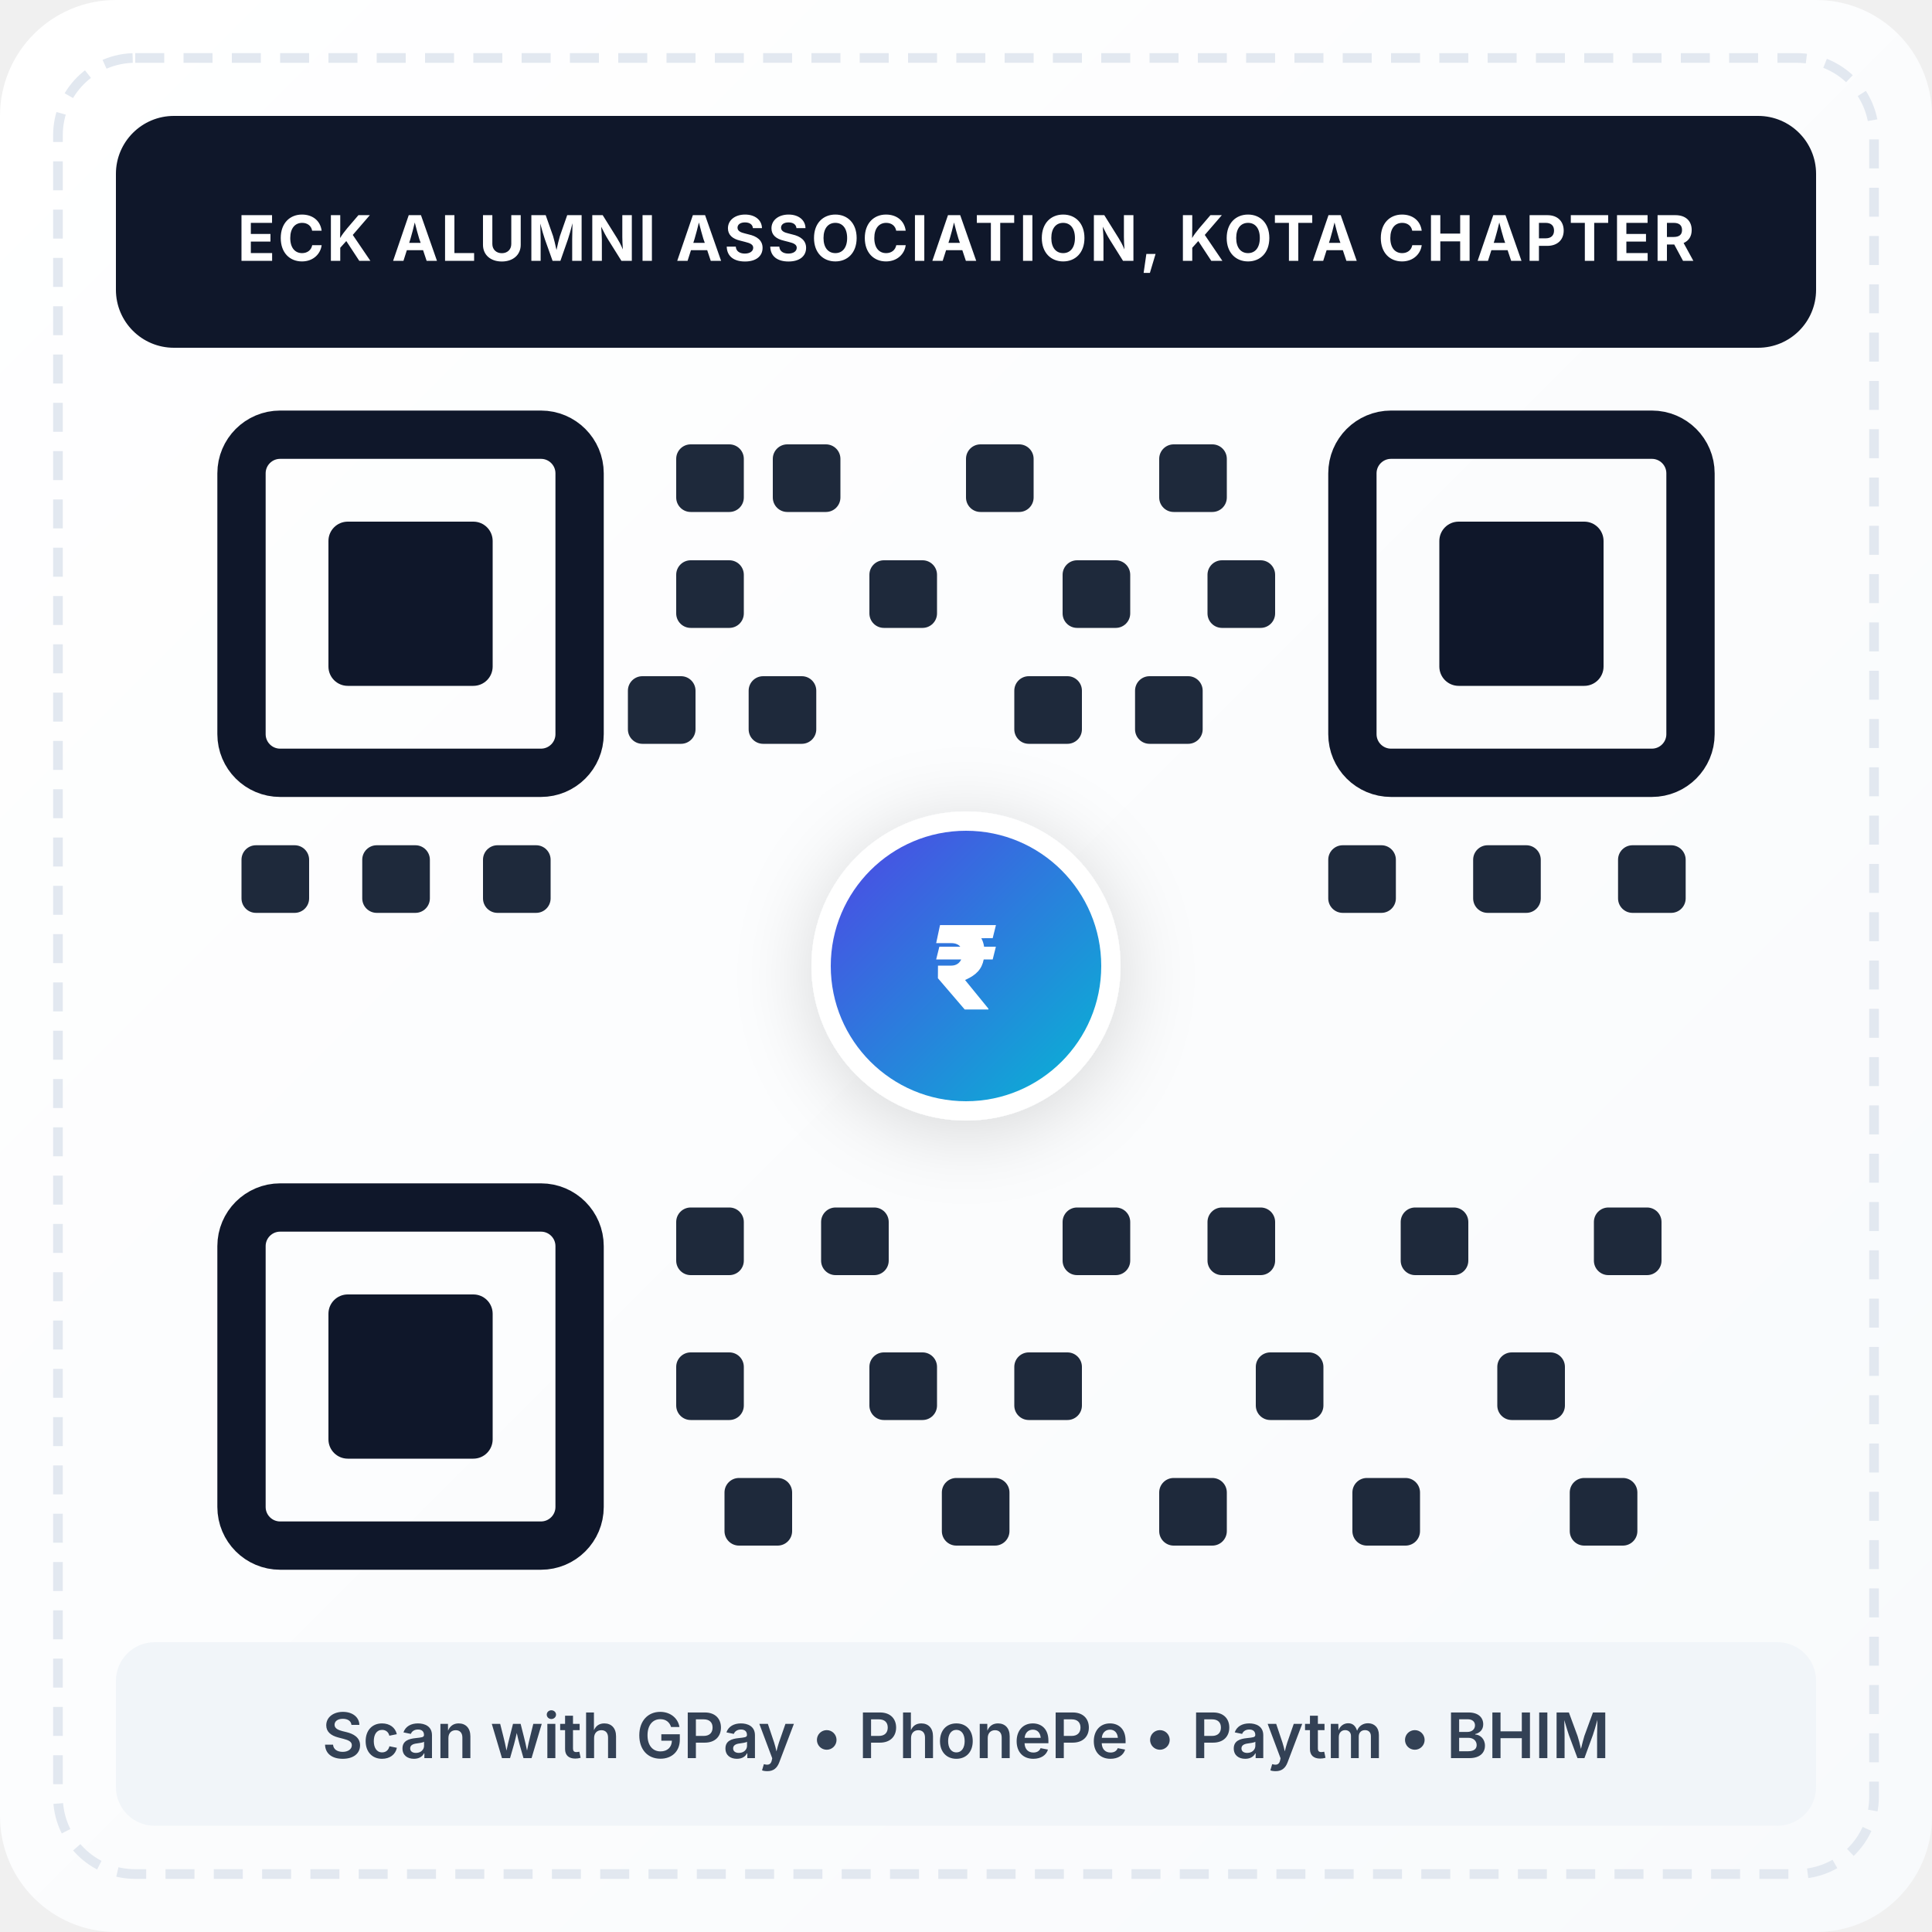
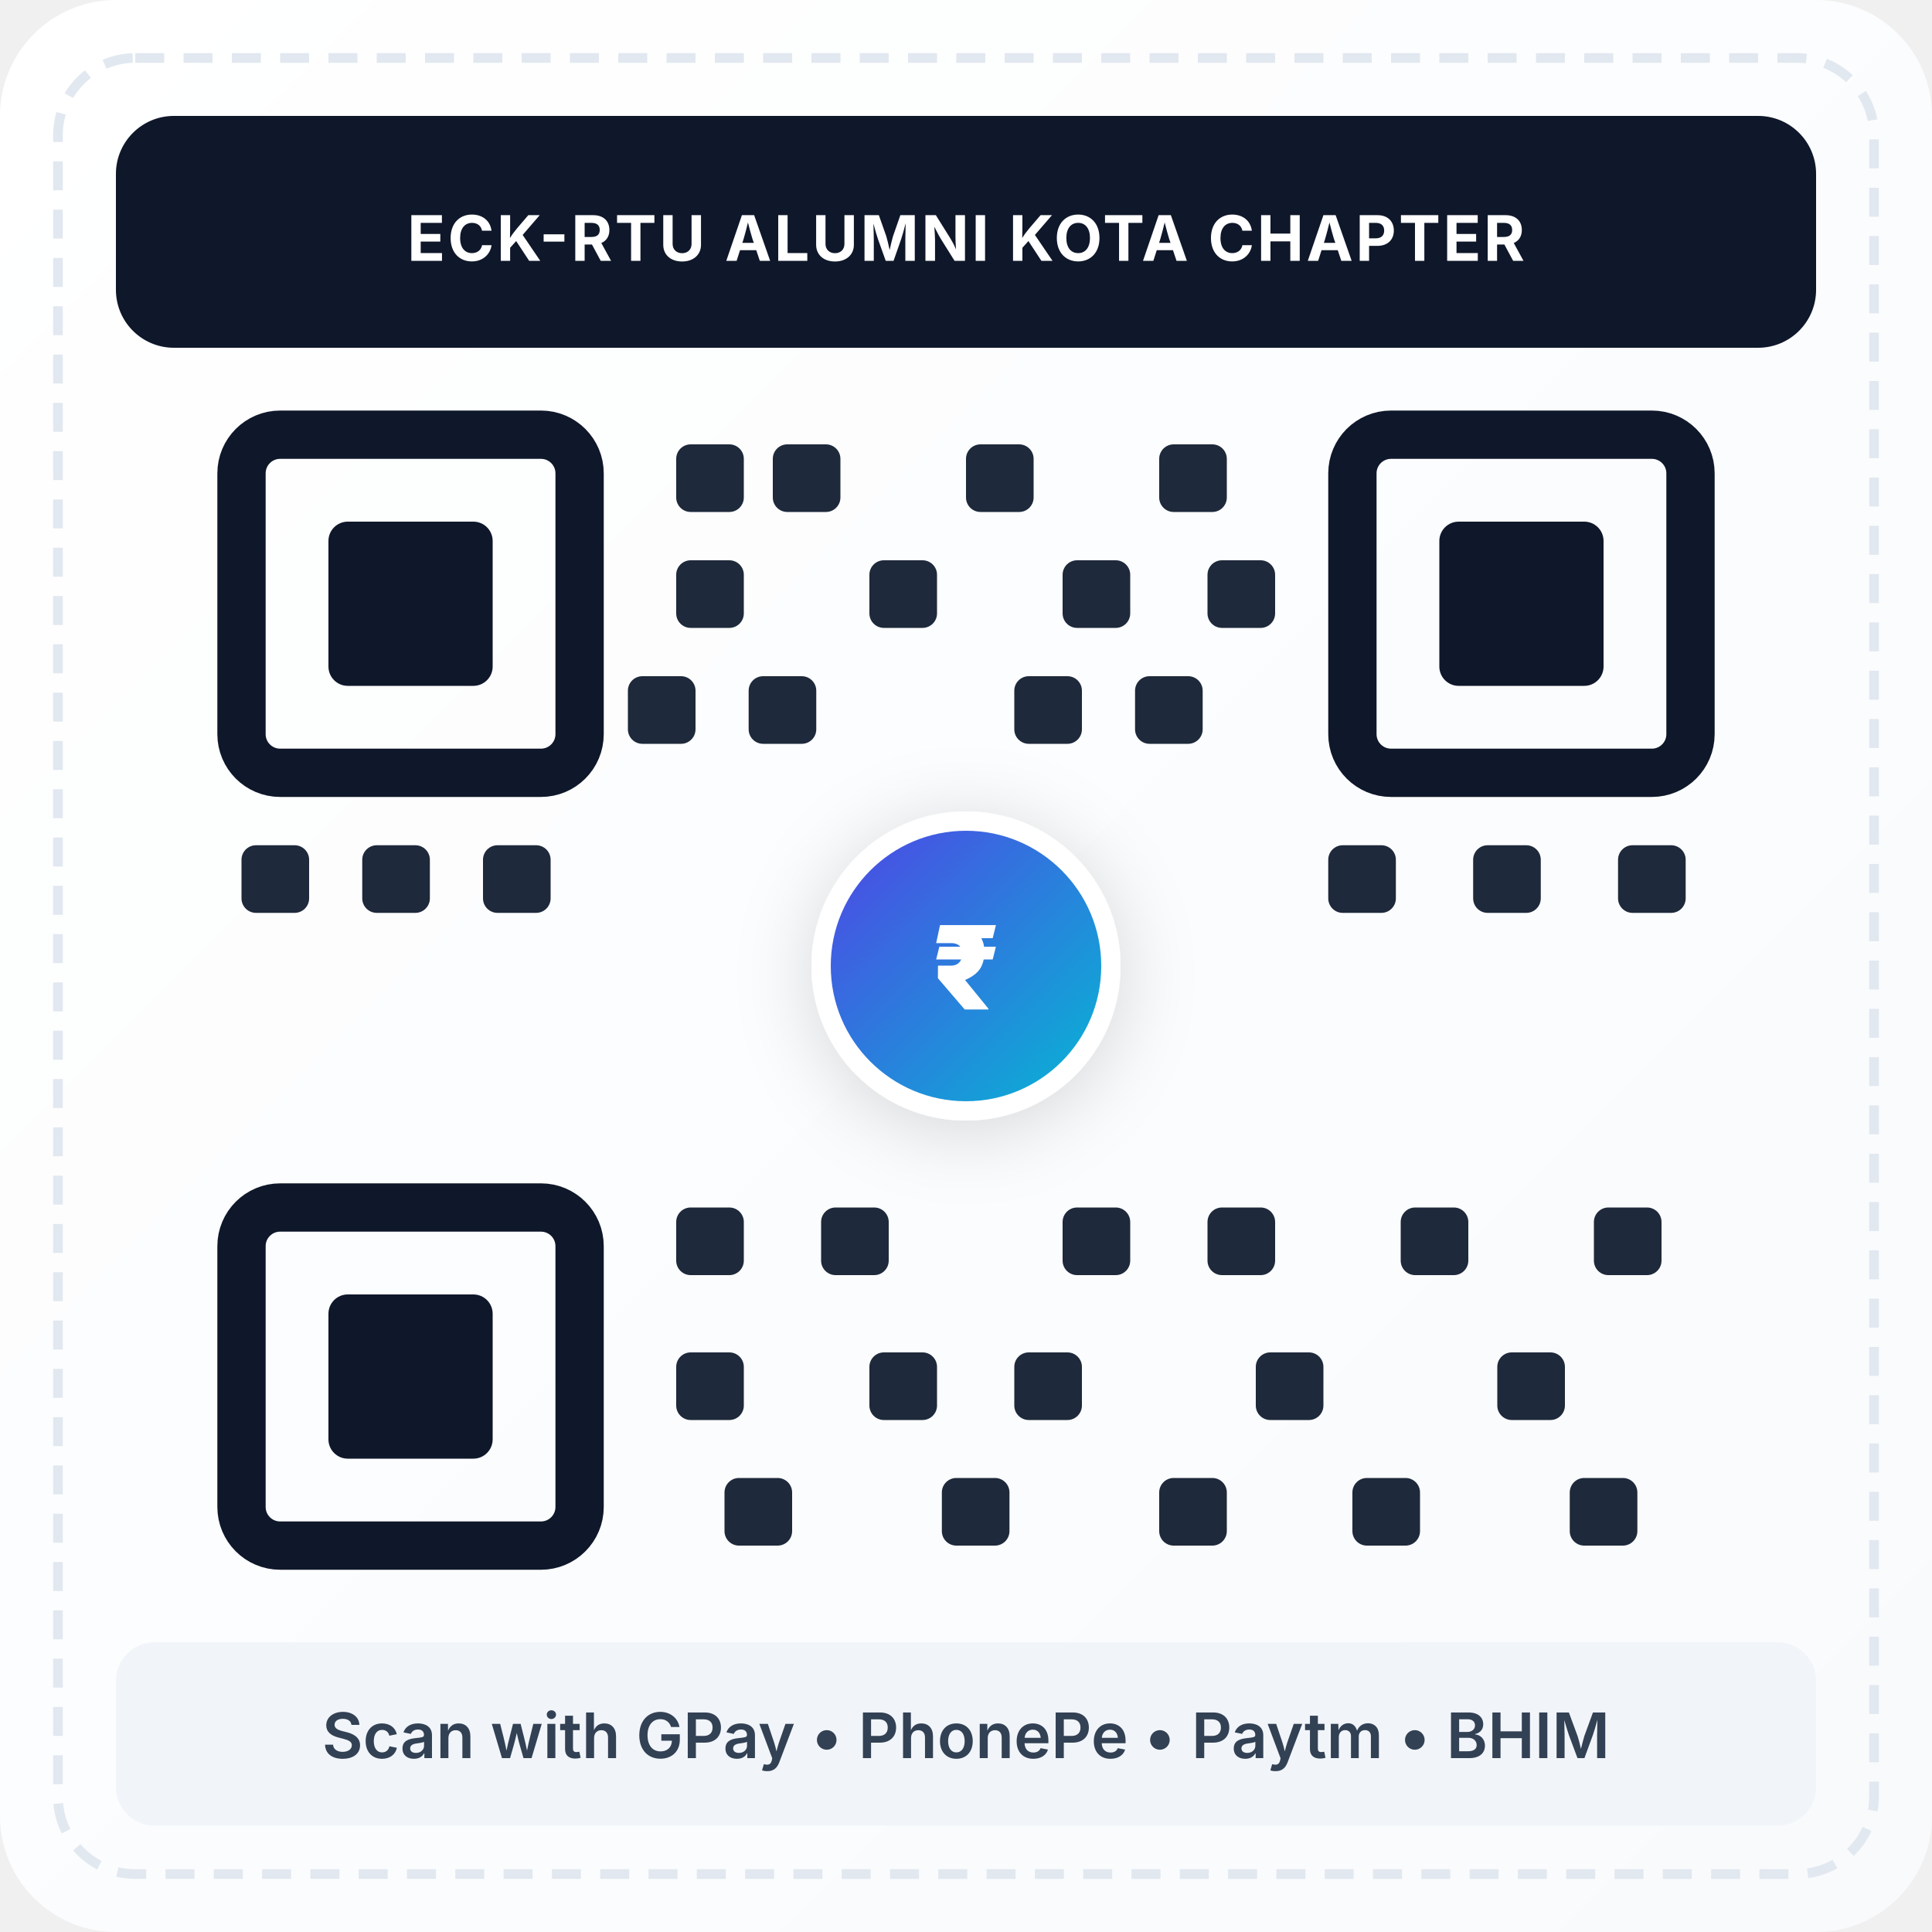
<svg xmlns="http://www.w3.org/2000/svg" viewBox="0 0 400 400" width="100%" height="100%">
  <defs>
    <linearGradient id="qrGrad" x1="0%" y1="0%" x2="100%" y2="100%">
      <stop offset="0%" stop-color="#4f46e5" />
      <stop offset="100%" stop-color="#06b6d4" />
    </linearGradient>
    <linearGradient id="bgGrad" x1="0%" y1="0%" x2="100%" y2="100%">
      <stop offset="0%" stop-color="#ffffff" />
      <stop offset="100%" stop-color="#f8fafc" />
    </linearGradient>
  </defs>
  <rect width="400" height="400" rx="24" fill="url(#bgGrad)" />
  <rect x="12" y="12" width="376" height="376" rx="16" fill="none" stroke="#e2e8f0" stroke-width="2" stroke-dasharray="6,4" />
  <rect x="24" y="24" width="352" height="48" rx="12" fill="#0f172a" />
-   <text x="200" y="54" fill="#ffffff" font-family="Inter, sans-serif" font-weight="700" font-size="13" text-anchor="middle" letter-spacing="0.5">ECK ALUMNI ASSOCIATION, KOTA CHAPTER</text>
+   <text x="200" y="54" fill="#ffffff" font-family="Inter, sans-serif" font-weight="700" font-size="13" text-anchor="middle" letter-spacing="0.5">ECK-RTU ALUMNI KOTA CHAPTER</text>
  <rect x="50" y="90" width="70" height="70" rx="8" fill="none" stroke="#0f172a" stroke-width="10" />
  <rect x="68" y="108" width="34" height="34" rx="4" fill="#0f172a" />
  <rect x="280" y="90" width="70" height="70" rx="8" fill="none" stroke="#0f172a" stroke-width="10" />
  <rect x="298" y="108" width="34" height="34" rx="4" fill="#0f172a" />
  <rect x="50" y="250" width="70" height="70" rx="8" fill="none" stroke="#0f172a" stroke-width="10" />
  <rect x="68" y="268" width="34" height="34" rx="4" fill="#0f172a" />
  <g fill="#1e293b">
    <rect x="140" y="92" width="14" height="14" rx="3" />
    <rect x="160" y="92" width="14" height="14" rx="3" />
    <rect x="200" y="92" width="14" height="14" rx="3" />
    <rect x="240" y="92" width="14" height="14" rx="3" />
    <rect x="140" y="116" width="14" height="14" rx="3" />
    <rect x="180" y="116" width="14" height="14" rx="3" />
    <rect x="220" y="116" width="14" height="14" rx="3" />
    <rect x="250" y="116" width="14" height="14" rx="3" />
    <rect x="130" y="140" width="14" height="14" rx="3" />
    <rect x="155" y="140" width="14" height="14" rx="3" />
    <rect x="210" y="140" width="14" height="14" rx="3" />
    <rect x="235" y="140" width="14" height="14" rx="3" />
    <rect x="50" y="175" width="14" height="14" rx="3" />
    <rect x="75" y="175" width="14" height="14" rx="3" />
    <rect x="100" y="175" width="14" height="14" rx="3" />
    <rect x="275" y="175" width="14" height="14" rx="3" />
    <rect x="305" y="175" width="14" height="14" rx="3" />
    <rect x="335" y="175" width="14" height="14" rx="3" />
    <rect x="140" y="250" width="14" height="14" rx="3" />
    <rect x="170" y="250" width="14" height="14" rx="3" />
    <rect x="220" y="250" width="14" height="14" rx="3" />
    <rect x="250" y="250" width="14" height="14" rx="3" />
    <rect x="290" y="250" width="14" height="14" rx="3" />
    <rect x="330" y="250" width="14" height="14" rx="3" />
    <rect x="140" y="280" width="14" height="14" rx="3" />
    <rect x="180" y="280" width="14" height="14" rx="3" />
    <rect x="210" y="280" width="14" height="14" rx="3" />
    <rect x="260" y="280" width="14" height="14" rx="3" />
    <rect x="310" y="280" width="14" height="14" rx="3" />
    <rect x="150" y="306" width="14" height="14" rx="3" />
    <rect x="195" y="306" width="14" height="14" rx="3" />
    <rect x="240" y="306" width="14" height="14" rx="3" />
    <rect x="280" y="306" width="14" height="14" rx="3" />
    <rect x="325" y="306" width="14" height="14" rx="3" />
  </g>
  <circle cx="200" cy="200" r="32" fill="#ffffff" filter="drop-shadow(0 2px 8px rgba(0,0,0,0.15))" />
  <circle cx="200" cy="200" r="28" fill="url(#qrGrad)" />
  <text x="200" y="209" fill="#ffffff" font-family="Inter, sans-serif" font-weight="900" font-size="24" text-anchor="middle">₹</text>
  <rect x="24" y="340" width="352" height="38" rx="8" fill="#f1f5f9" />
  <text x="200" y="364" fill="#334155" font-family="Inter, sans-serif" font-weight="600" font-size="13" text-anchor="middle">
    Scan with GPay • PhonePe • Paytm • BHIM
  </text>
</svg>
